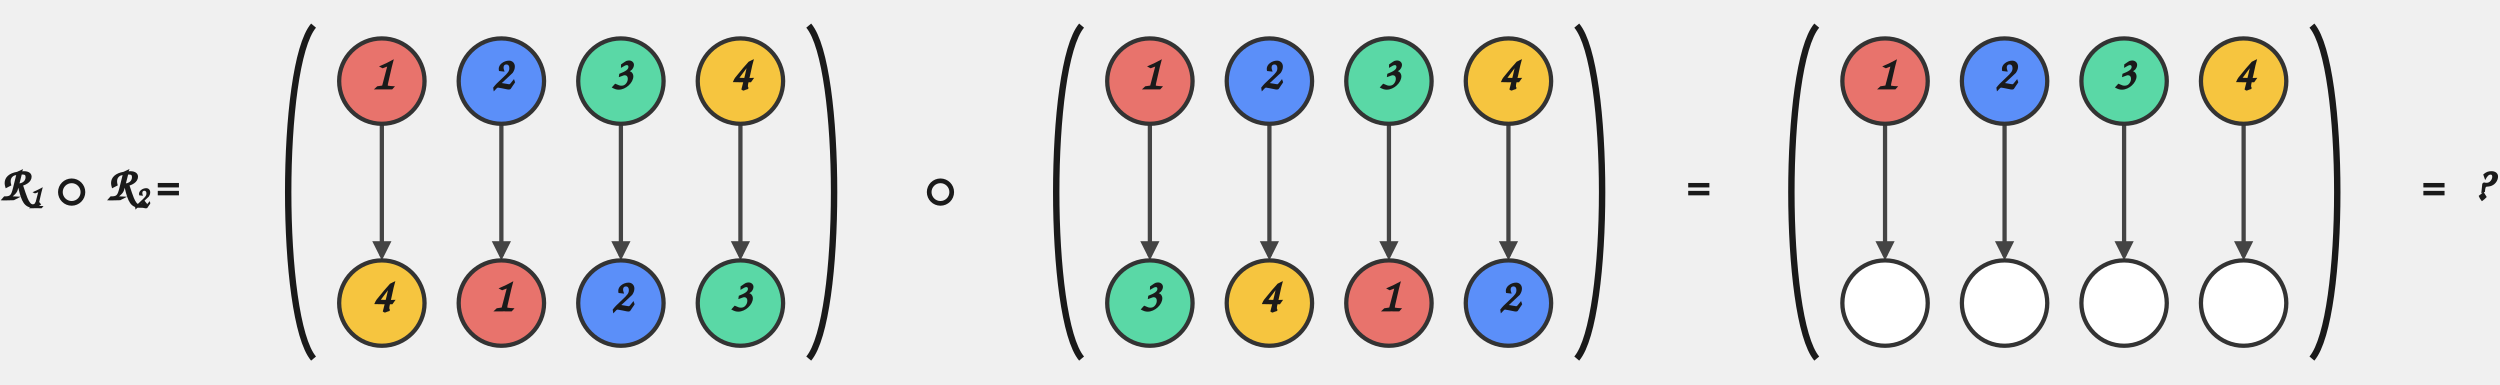
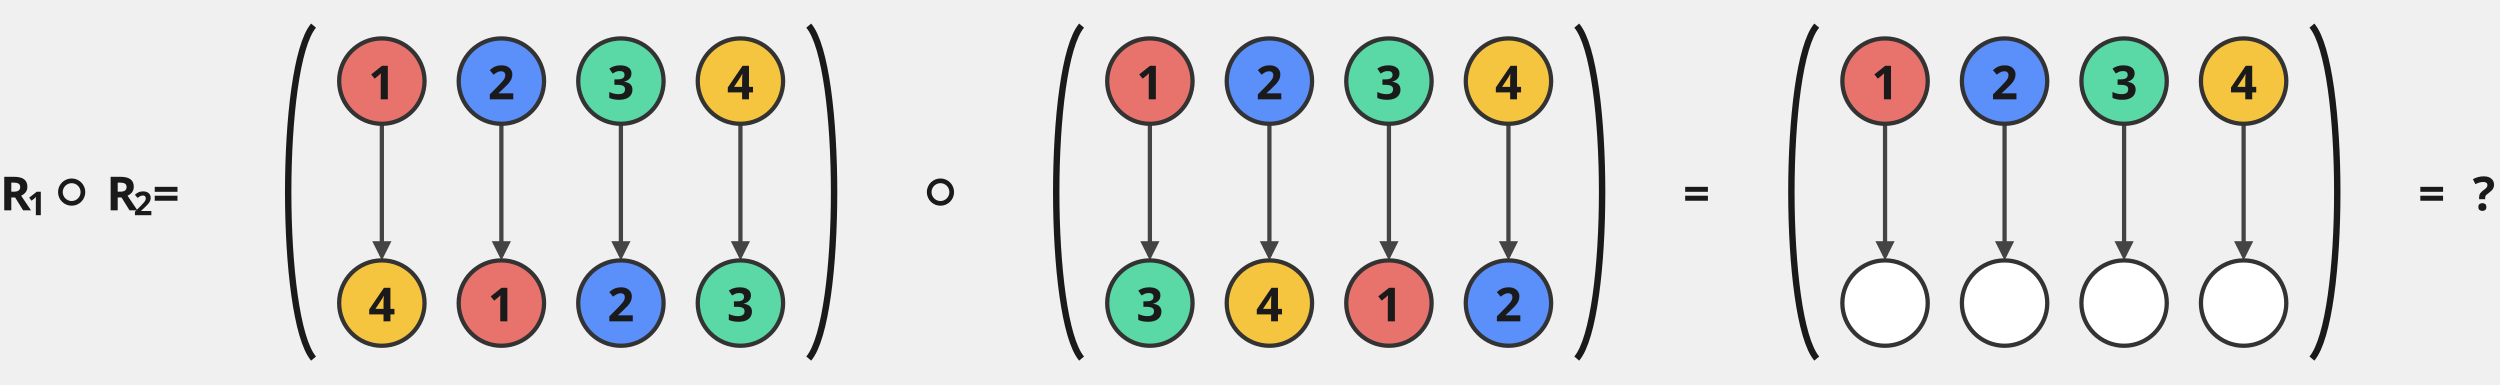
<svg xmlns="http://www.w3.org/2000/svg" width="1171.304" height="180.0">
  <svg x="0.0" y="70.2" width="97.064" height="39.6" viewBox="0 0 97.064 39.6">
    <defs>
</defs>
-     <text x="0.0" y="19.8" font-size="22.0" font-family="Comic Sans MS, Comic Sans, cursive" font-weight="bold" fill="#1A1A1A" text-anchor="start" dominant-baseline="central">R</text>
-     <text x="12.76" y="24.64" font-size="15.4" font-family="Comic Sans MS, Comic Sans, cursive" font-weight="bold" fill="#1A1A1A" text-anchor="start" dominant-baseline="central">1</text>
+     <text x="0.0" y="19.8" font-size="22.0" font-family="Comic Sans MS, Comic Sans, Chalkboard SE, Chalkboard, Marker Felt, sans-serif" font-weight="bold" fill="#1A1A1A" text-anchor="start" dominant-baseline="central">R</text>
+     <text x="12.76" y="24.64" font-size="15.4" font-family="Comic Sans MS, Comic Sans, Chalkboard SE, Chalkboard, Marker Felt, sans-serif" font-weight="bold" fill="#1A1A1A" text-anchor="start" dominant-baseline="central">1</text>
    <circle cx="33.572" cy="19.8" r="5.28" fill="none" stroke="#1A1A1A" stroke-width="2.2" />
-     <text x="49.852" y="19.8" font-size="22.0" font-family="Comic Sans MS, Comic Sans, cursive" font-weight="bold" fill="#1A1A1A" text-anchor="start" dominant-baseline="central">R</text>
-     <text x="62.612" y="24.64" font-size="15.4" font-family="Comic Sans MS, Comic Sans, cursive" font-weight="bold" fill="#1A1A1A" text-anchor="start" dominant-baseline="central">2</text>
-     <text x="71.544" y="19.8" font-size="22.0" font-family="Comic Sans MS, Comic Sans, cursive" font-weight="bold" fill="#1A1A1A" text-anchor="start" dominant-baseline="central"> =</text>
+     <text x="49.852" y="19.8" font-size="22.0" font-family="Comic Sans MS, Comic Sans, Chalkboard SE, Chalkboard, Marker Felt, sans-serif" font-weight="bold" fill="#1A1A1A" text-anchor="start" dominant-baseline="central">R</text>
+     <text x="62.612" y="24.64" font-size="15.4" font-family="Comic Sans MS, Comic Sans, Chalkboard SE, Chalkboard, Marker Felt, sans-serif" font-weight="bold" fill="#1A1A1A" text-anchor="start" dominant-baseline="central">2</text>
+     <text x="71.544" y="19.8" font-size="22.0" font-family="Comic Sans MS, Comic Sans, Chalkboard SE, Chalkboard, Marker Felt, sans-serif" font-weight="bold" fill="#1A1A1A" text-anchor="start" dominant-baseline="central"> =</text>
  </svg>
  <svg x="109.064" y="0.0" width="307.68" height="180.0" viewBox="0 0 307.68 180.0">
    <defs>
</defs>
    <g>
      <path d="M37.84,12.0 C22,30.72,22,149.28,37.84,168.0" fill="none" stroke="#1A1A1A" stroke-width="3" />
      <path d="M269.84,12.0 C285.68,30.72,285.68,149.28,269.84,168.0" fill="none" stroke="#1A1A1A" stroke-width="3" />
      <path d="M69.84,58.0 L69.84,120.0" stroke="#444" stroke-width="2" />
      <path d="M69.84,122.0 L65.34,113.0 L74.34,113.0 Z" fill="#444" stroke="none" />
      <path d="M125.84,58.0 L125.84,120.0" stroke="#444" stroke-width="2" />
      <path d="M125.84,122.0 L121.34,113.0 L130.34,113.0 Z" fill="#444" stroke="none" />
      <path d="M181.84,58.0 L181.84,120.0" stroke="#444" stroke-width="2" />
      <path d="M181.84,122.0 L177.34,113.0 L186.34,113.0 Z" fill="#444" stroke="none" />
      <path d="M237.84,58.0 L237.84,120.0" stroke="#444" stroke-width="2" />
      <path d="M237.84,122.0 L233.34,113.0 L242.34,113.0 Z" fill="#444" stroke="none" />
      <circle cx="69.84" cy="38.0" r="20" fill="#E8736C" stroke="#333" stroke-width="2" />
-       <text x="69.84" y="38.0" font-size="22" font-family="Comic Sans MS, Comic Sans, cursive" font-weight="bold" fill="#1A1A1A" text-anchor="middle" dominant-baseline="central">1</text>
+       <text x="69.84" y="38.0" font-size="22" font-family="Comic Sans MS, Comic Sans, Chalkboard SE, Chalkboard, Marker Felt, sans-serif" font-weight="bold" fill="#1A1A1A" text-anchor="middle" dominant-baseline="central">1</text>
      <circle cx="125.84" cy="38.0" r="20" fill="#5B8FF9" stroke="#333" stroke-width="2" />
-       <text x="125.84" y="38.0" font-size="22" font-family="Comic Sans MS, Comic Sans, cursive" font-weight="bold" fill="#1A1A1A" text-anchor="middle" dominant-baseline="central">2</text>
+       <text x="125.84" y="38.0" font-size="22" font-family="Comic Sans MS, Comic Sans, Chalkboard SE, Chalkboard, Marker Felt, sans-serif" font-weight="bold" fill="#1A1A1A" text-anchor="middle" dominant-baseline="central">2</text>
      <circle cx="181.84" cy="38.0" r="20" fill="#5AD8A6" stroke="#333" stroke-width="2" />
-       <text x="181.84" y="38.0" font-size="22" font-family="Comic Sans MS, Comic Sans, cursive" font-weight="bold" fill="#1A1A1A" text-anchor="middle" dominant-baseline="central">3</text>
+       <text x="181.84" y="38.0" font-size="22" font-family="Comic Sans MS, Comic Sans, Chalkboard SE, Chalkboard, Marker Felt, sans-serif" font-weight="bold" fill="#1A1A1A" text-anchor="middle" dominant-baseline="central">3</text>
      <circle cx="237.84" cy="38.0" r="20" fill="#F6C53F" stroke="#333" stroke-width="2" />
-       <text x="237.84" y="38.0" font-size="22" font-family="Comic Sans MS, Comic Sans, cursive" font-weight="bold" fill="#1A1A1A" text-anchor="middle" dominant-baseline="central">4</text>
+       <text x="237.84" y="38.0" font-size="22" font-family="Comic Sans MS, Comic Sans, Chalkboard SE, Chalkboard, Marker Felt, sans-serif" font-weight="bold" fill="#1A1A1A" text-anchor="middle" dominant-baseline="central">4</text>
      <circle cx="69.84" cy="142.0" r="20" fill="#F6C53F" stroke="#333" stroke-width="2" />
-       <text x="69.84" y="142.0" font-size="22" font-family="Comic Sans MS, Comic Sans, cursive" font-weight="bold" fill="#1A1A1A" text-anchor="middle" dominant-baseline="central">4</text>
+       <text x="69.84" y="142.0" font-size="22" font-family="Comic Sans MS, Comic Sans, Chalkboard SE, Chalkboard, Marker Felt, sans-serif" font-weight="bold" fill="#1A1A1A" text-anchor="middle" dominant-baseline="central">4</text>
      <circle cx="125.84" cy="142.0" r="20" fill="#E8736C" stroke="#333" stroke-width="2" />
-       <text x="125.84" y="142.0" font-size="22" font-family="Comic Sans MS, Comic Sans, cursive" font-weight="bold" fill="#1A1A1A" text-anchor="middle" dominant-baseline="central">1</text>
+       <text x="125.84" y="142.0" font-size="22" font-family="Comic Sans MS, Comic Sans, Chalkboard SE, Chalkboard, Marker Felt, sans-serif" font-weight="bold" fill="#1A1A1A" text-anchor="middle" dominant-baseline="central">1</text>
      <circle cx="181.84" cy="142.0" r="20" fill="#5B8FF9" stroke="#333" stroke-width="2" />
-       <text x="181.84" y="142.0" font-size="22" font-family="Comic Sans MS, Comic Sans, cursive" font-weight="bold" fill="#1A1A1A" text-anchor="middle" dominant-baseline="central">2</text>
+       <text x="181.84" y="142.0" font-size="22" font-family="Comic Sans MS, Comic Sans, Chalkboard SE, Chalkboard, Marker Felt, sans-serif" font-weight="bold" fill="#1A1A1A" text-anchor="middle" dominant-baseline="central">2</text>
      <circle cx="237.84" cy="142.0" r="20" fill="#5AD8A6" stroke="#333" stroke-width="2" />
-       <text x="237.84" y="142.0" font-size="22" font-family="Comic Sans MS, Comic Sans, cursive" font-weight="bold" fill="#1A1A1A" text-anchor="middle" dominant-baseline="central">3</text>
+       <text x="237.84" y="142.0" font-size="22" font-family="Comic Sans MS, Comic Sans, Chalkboard SE, Chalkboard, Marker Felt, sans-serif" font-weight="bold" fill="#1A1A1A" text-anchor="middle" dominant-baseline="central">3</text>
    </g>
  </svg>
  <svg x="428.744" y="70.2" width="28.16" height="39.6" viewBox="0 0 28.16 39.6">
    <defs>
</defs>
    <circle cx="11.88" cy="19.8" r="5.28" fill="none" stroke="#1A1A1A" stroke-width="2.2" />
  </svg>
  <svg x="468.904" y="0.0" width="307.68" height="180.0" viewBox="0 0 307.68 180.0">
    <defs>
</defs>
    <g>
      <path d="M37.84,12.0 C22,30.72,22,149.28,37.84,168.0" fill="none" stroke="#1A1A1A" stroke-width="3" />
      <path d="M269.84,12.0 C285.68,30.72,285.68,149.28,269.84,168.0" fill="none" stroke="#1A1A1A" stroke-width="3" />
      <path d="M69.84,58.0 L69.84,120.0" stroke="#444" stroke-width="2" />
      <path d="M69.84,122.0 L65.34,113.0 L74.34,113.0 Z" fill="#444" stroke="none" />
      <path d="M125.84,58.0 L125.84,120.0" stroke="#444" stroke-width="2" />
      <path d="M125.84,122.0 L121.34,113.0 L130.34,113.0 Z" fill="#444" stroke="none" />
      <path d="M181.84,58.0 L181.84,120.0" stroke="#444" stroke-width="2" />
      <path d="M181.84,122.0 L177.34,113.0 L186.34,113.0 Z" fill="#444" stroke="none" />
      <path d="M237.84,58.0 L237.84,120.0" stroke="#444" stroke-width="2" />
      <path d="M237.84,122.0 L233.34,113.0 L242.34,113.0 Z" fill="#444" stroke="none" />
      <circle cx="69.84" cy="38.0" r="20" fill="#E8736C" stroke="#333" stroke-width="2" />
-       <text x="69.84" y="38.0" font-size="22" font-family="Comic Sans MS, Comic Sans, cursive" font-weight="bold" fill="#1A1A1A" text-anchor="middle" dominant-baseline="central">1</text>
+       <text x="69.84" y="38.0" font-size="22" font-family="Comic Sans MS, Comic Sans, Chalkboard SE, Chalkboard, Marker Felt, sans-serif" font-weight="bold" fill="#1A1A1A" text-anchor="middle" dominant-baseline="central">1</text>
      <circle cx="125.84" cy="38.0" r="20" fill="#5B8FF9" stroke="#333" stroke-width="2" />
-       <text x="125.84" y="38.0" font-size="22" font-family="Comic Sans MS, Comic Sans, cursive" font-weight="bold" fill="#1A1A1A" text-anchor="middle" dominant-baseline="central">2</text>
+       <text x="125.84" y="38.0" font-size="22" font-family="Comic Sans MS, Comic Sans, Chalkboard SE, Chalkboard, Marker Felt, sans-serif" font-weight="bold" fill="#1A1A1A" text-anchor="middle" dominant-baseline="central">2</text>
      <circle cx="181.84" cy="38.0" r="20" fill="#5AD8A6" stroke="#333" stroke-width="2" />
-       <text x="181.84" y="38.0" font-size="22" font-family="Comic Sans MS, Comic Sans, cursive" font-weight="bold" fill="#1A1A1A" text-anchor="middle" dominant-baseline="central">3</text>
+       <text x="181.84" y="38.0" font-size="22" font-family="Comic Sans MS, Comic Sans, Chalkboard SE, Chalkboard, Marker Felt, sans-serif" font-weight="bold" fill="#1A1A1A" text-anchor="middle" dominant-baseline="central">3</text>
      <circle cx="237.84" cy="38.0" r="20" fill="#F6C53F" stroke="#333" stroke-width="2" />
-       <text x="237.84" y="38.0" font-size="22" font-family="Comic Sans MS, Comic Sans, cursive" font-weight="bold" fill="#1A1A1A" text-anchor="middle" dominant-baseline="central">4</text>
+       <text x="237.84" y="38.0" font-size="22" font-family="Comic Sans MS, Comic Sans, Chalkboard SE, Chalkboard, Marker Felt, sans-serif" font-weight="bold" fill="#1A1A1A" text-anchor="middle" dominant-baseline="central">4</text>
      <circle cx="69.84" cy="142.0" r="20" fill="#5AD8A6" stroke="#333" stroke-width="2" />
-       <text x="69.84" y="142.0" font-size="22" font-family="Comic Sans MS, Comic Sans, cursive" font-weight="bold" fill="#1A1A1A" text-anchor="middle" dominant-baseline="central">3</text>
+       <text x="69.84" y="142.0" font-size="22" font-family="Comic Sans MS, Comic Sans, Chalkboard SE, Chalkboard, Marker Felt, sans-serif" font-weight="bold" fill="#1A1A1A" text-anchor="middle" dominant-baseline="central">3</text>
      <circle cx="125.84" cy="142.0" r="20" fill="#F6C53F" stroke="#333" stroke-width="2" />
-       <text x="125.84" y="142.0" font-size="22" font-family="Comic Sans MS, Comic Sans, cursive" font-weight="bold" fill="#1A1A1A" text-anchor="middle" dominant-baseline="central">4</text>
+       <text x="125.84" y="142.0" font-size="22" font-family="Comic Sans MS, Comic Sans, Chalkboard SE, Chalkboard, Marker Felt, sans-serif" font-weight="bold" fill="#1A1A1A" text-anchor="middle" dominant-baseline="central">4</text>
      <circle cx="181.84" cy="142.0" r="20" fill="#E8736C" stroke="#333" stroke-width="2" />
-       <text x="181.84" y="142.0" font-size="22" font-family="Comic Sans MS, Comic Sans, cursive" font-weight="bold" fill="#1A1A1A" text-anchor="middle" dominant-baseline="central">1</text>
+       <text x="181.84" y="142.0" font-size="22" font-family="Comic Sans MS, Comic Sans, Chalkboard SE, Chalkboard, Marker Felt, sans-serif" font-weight="bold" fill="#1A1A1A" text-anchor="middle" dominant-baseline="central">1</text>
      <circle cx="237.84" cy="142.0" r="20" fill="#5B8FF9" stroke="#333" stroke-width="2" />
-       <text x="237.84" y="142.0" font-size="22" font-family="Comic Sans MS, Comic Sans, cursive" font-weight="bold" fill="#1A1A1A" text-anchor="middle" dominant-baseline="central">2</text>
+       <text x="237.84" y="142.0" font-size="22" font-family="Comic Sans MS, Comic Sans, Chalkboard SE, Chalkboard, Marker Felt, sans-serif" font-weight="bold" fill="#1A1A1A" text-anchor="middle" dominant-baseline="central">2</text>
    </g>
  </svg>
  <svg x="788.584" y="70.2" width="12.76" height="39.6" viewBox="0 0 12.76 39.6">
    <defs>
</defs>
-     <text x="0.0" y="19.8" font-size="22.0" font-family="Comic Sans MS, Comic Sans, cursive" font-weight="bold" fill="#1A1A1A" text-anchor="start" dominant-baseline="central">=</text>
+     <text x="0.0" y="19.8" font-size="22.0" font-family="Comic Sans MS, Comic Sans, Chalkboard SE, Chalkboard, Marker Felt, sans-serif" font-weight="bold" fill="#1A1A1A" text-anchor="start" dominant-baseline="central">=</text>
  </svg>
  <svg x="813.344" y="0.0" width="307.68" height="180.0" viewBox="0 0 307.68 180.0">
    <defs>
</defs>
    <g>
      <path d="M37.84,12.0 C22,30.72,22,149.28,37.84,168.0" fill="none" stroke="#1A1A1A" stroke-width="3" />
      <path d="M269.84,12.0 C285.68,30.72,285.68,149.28,269.84,168.0" fill="none" stroke="#1A1A1A" stroke-width="3" />
      <path d="M69.84,58.0 L69.84,120.0" stroke="#444" stroke-width="2" />
      <path d="M69.84,122.0 L65.34,113.0 L74.34,113.0 Z" fill="#444" stroke="none" />
      <path d="M125.84,58.0 L125.84,120.0" stroke="#444" stroke-width="2" />
      <path d="M125.84,122.0 L121.34,113.0 L130.34,113.0 Z" fill="#444" stroke="none" />
      <path d="M181.84,58.0 L181.84,120.0" stroke="#444" stroke-width="2" />
      <path d="M181.84,122.0 L177.34,113.0 L186.34,113.0 Z" fill="#444" stroke="none" />
      <path d="M237.84,58.0 L237.84,120.0" stroke="#444" stroke-width="2" />
      <path d="M237.84,122.0 L233.34,113.0 L242.34,113.0 Z" fill="#444" stroke="none" />
      <circle cx="69.84" cy="38.0" r="20" fill="#E8736C" stroke="#333" stroke-width="2" />
-       <text x="69.84" y="38.0" font-size="22" font-family="Comic Sans MS, Comic Sans, cursive" font-weight="bold" fill="#1A1A1A" text-anchor="middle" dominant-baseline="central">1</text>
+       <text x="69.84" y="38.0" font-size="22" font-family="Comic Sans MS, Comic Sans, Chalkboard SE, Chalkboard, Marker Felt, sans-serif" font-weight="bold" fill="#1A1A1A" text-anchor="middle" dominant-baseline="central">1</text>
      <circle cx="125.84" cy="38.0" r="20" fill="#5B8FF9" stroke="#333" stroke-width="2" />
-       <text x="125.84" y="38.0" font-size="22" font-family="Comic Sans MS, Comic Sans, cursive" font-weight="bold" fill="#1A1A1A" text-anchor="middle" dominant-baseline="central">2</text>
+       <text x="125.84" y="38.0" font-size="22" font-family="Comic Sans MS, Comic Sans, Chalkboard SE, Chalkboard, Marker Felt, sans-serif" font-weight="bold" fill="#1A1A1A" text-anchor="middle" dominant-baseline="central">2</text>
      <circle cx="181.84" cy="38.0" r="20" fill="#5AD8A6" stroke="#333" stroke-width="2" />
-       <text x="181.84" y="38.0" font-size="22" font-family="Comic Sans MS, Comic Sans, cursive" font-weight="bold" fill="#1A1A1A" text-anchor="middle" dominant-baseline="central">3</text>
+       <text x="181.84" y="38.0" font-size="22" font-family="Comic Sans MS, Comic Sans, Chalkboard SE, Chalkboard, Marker Felt, sans-serif" font-weight="bold" fill="#1A1A1A" text-anchor="middle" dominant-baseline="central">3</text>
      <circle cx="237.84" cy="38.0" r="20" fill="#F6C53F" stroke="#333" stroke-width="2" />
-       <text x="237.84" y="38.0" font-size="22" font-family="Comic Sans MS, Comic Sans, cursive" font-weight="bold" fill="#1A1A1A" text-anchor="middle" dominant-baseline="central">4</text>
+       <text x="237.84" y="38.0" font-size="22" font-family="Comic Sans MS, Comic Sans, Chalkboard SE, Chalkboard, Marker Felt, sans-serif" font-weight="bold" fill="#1A1A1A" text-anchor="middle" dominant-baseline="central">4</text>
      <circle cx="69.84" cy="142.0" r="20" fill="white" stroke="#333" stroke-width="2" />
      <circle cx="125.84" cy="142.0" r="20" fill="white" stroke="#333" stroke-width="2" />
      <circle cx="181.84" cy="142.0" r="20" fill="white" stroke="#333" stroke-width="2" />
      <circle cx="237.84" cy="142.0" r="20" fill="white" stroke="#333" stroke-width="2" />
    </g>
  </svg>
  <svg x="1133.024" y="70.2" width="38.28" height="39.6" viewBox="0 0 38.28 39.6">
    <defs>
</defs>
-     <text x="0.0" y="19.8" font-size="22.0" font-family="Comic Sans MS, Comic Sans, cursive" font-weight="bold" fill="#1A1A1A" text-anchor="start" dominant-baseline="central">= </text>
-     <text x="25.52" y="19.8" font-size="22.0" font-family="Comic Sans MS, Comic Sans, cursive" font-weight="bold" fill="#1A1A1A" text-anchor="start" dominant-baseline="central">?</text>
+     <text x="0.0" y="19.8" font-size="22.0" font-family="Comic Sans MS, Comic Sans, Chalkboard SE, Chalkboard, Marker Felt, sans-serif" font-weight="bold" fill="#1A1A1A" text-anchor="start" dominant-baseline="central">= </text>
+     <text x="25.52" y="19.8" font-size="22.0" font-family="Comic Sans MS, Comic Sans, Chalkboard SE, Chalkboard, Marker Felt, sans-serif" font-weight="bold" fill="#1A1A1A" text-anchor="start" dominant-baseline="central">?</text>
  </svg>
</svg>
